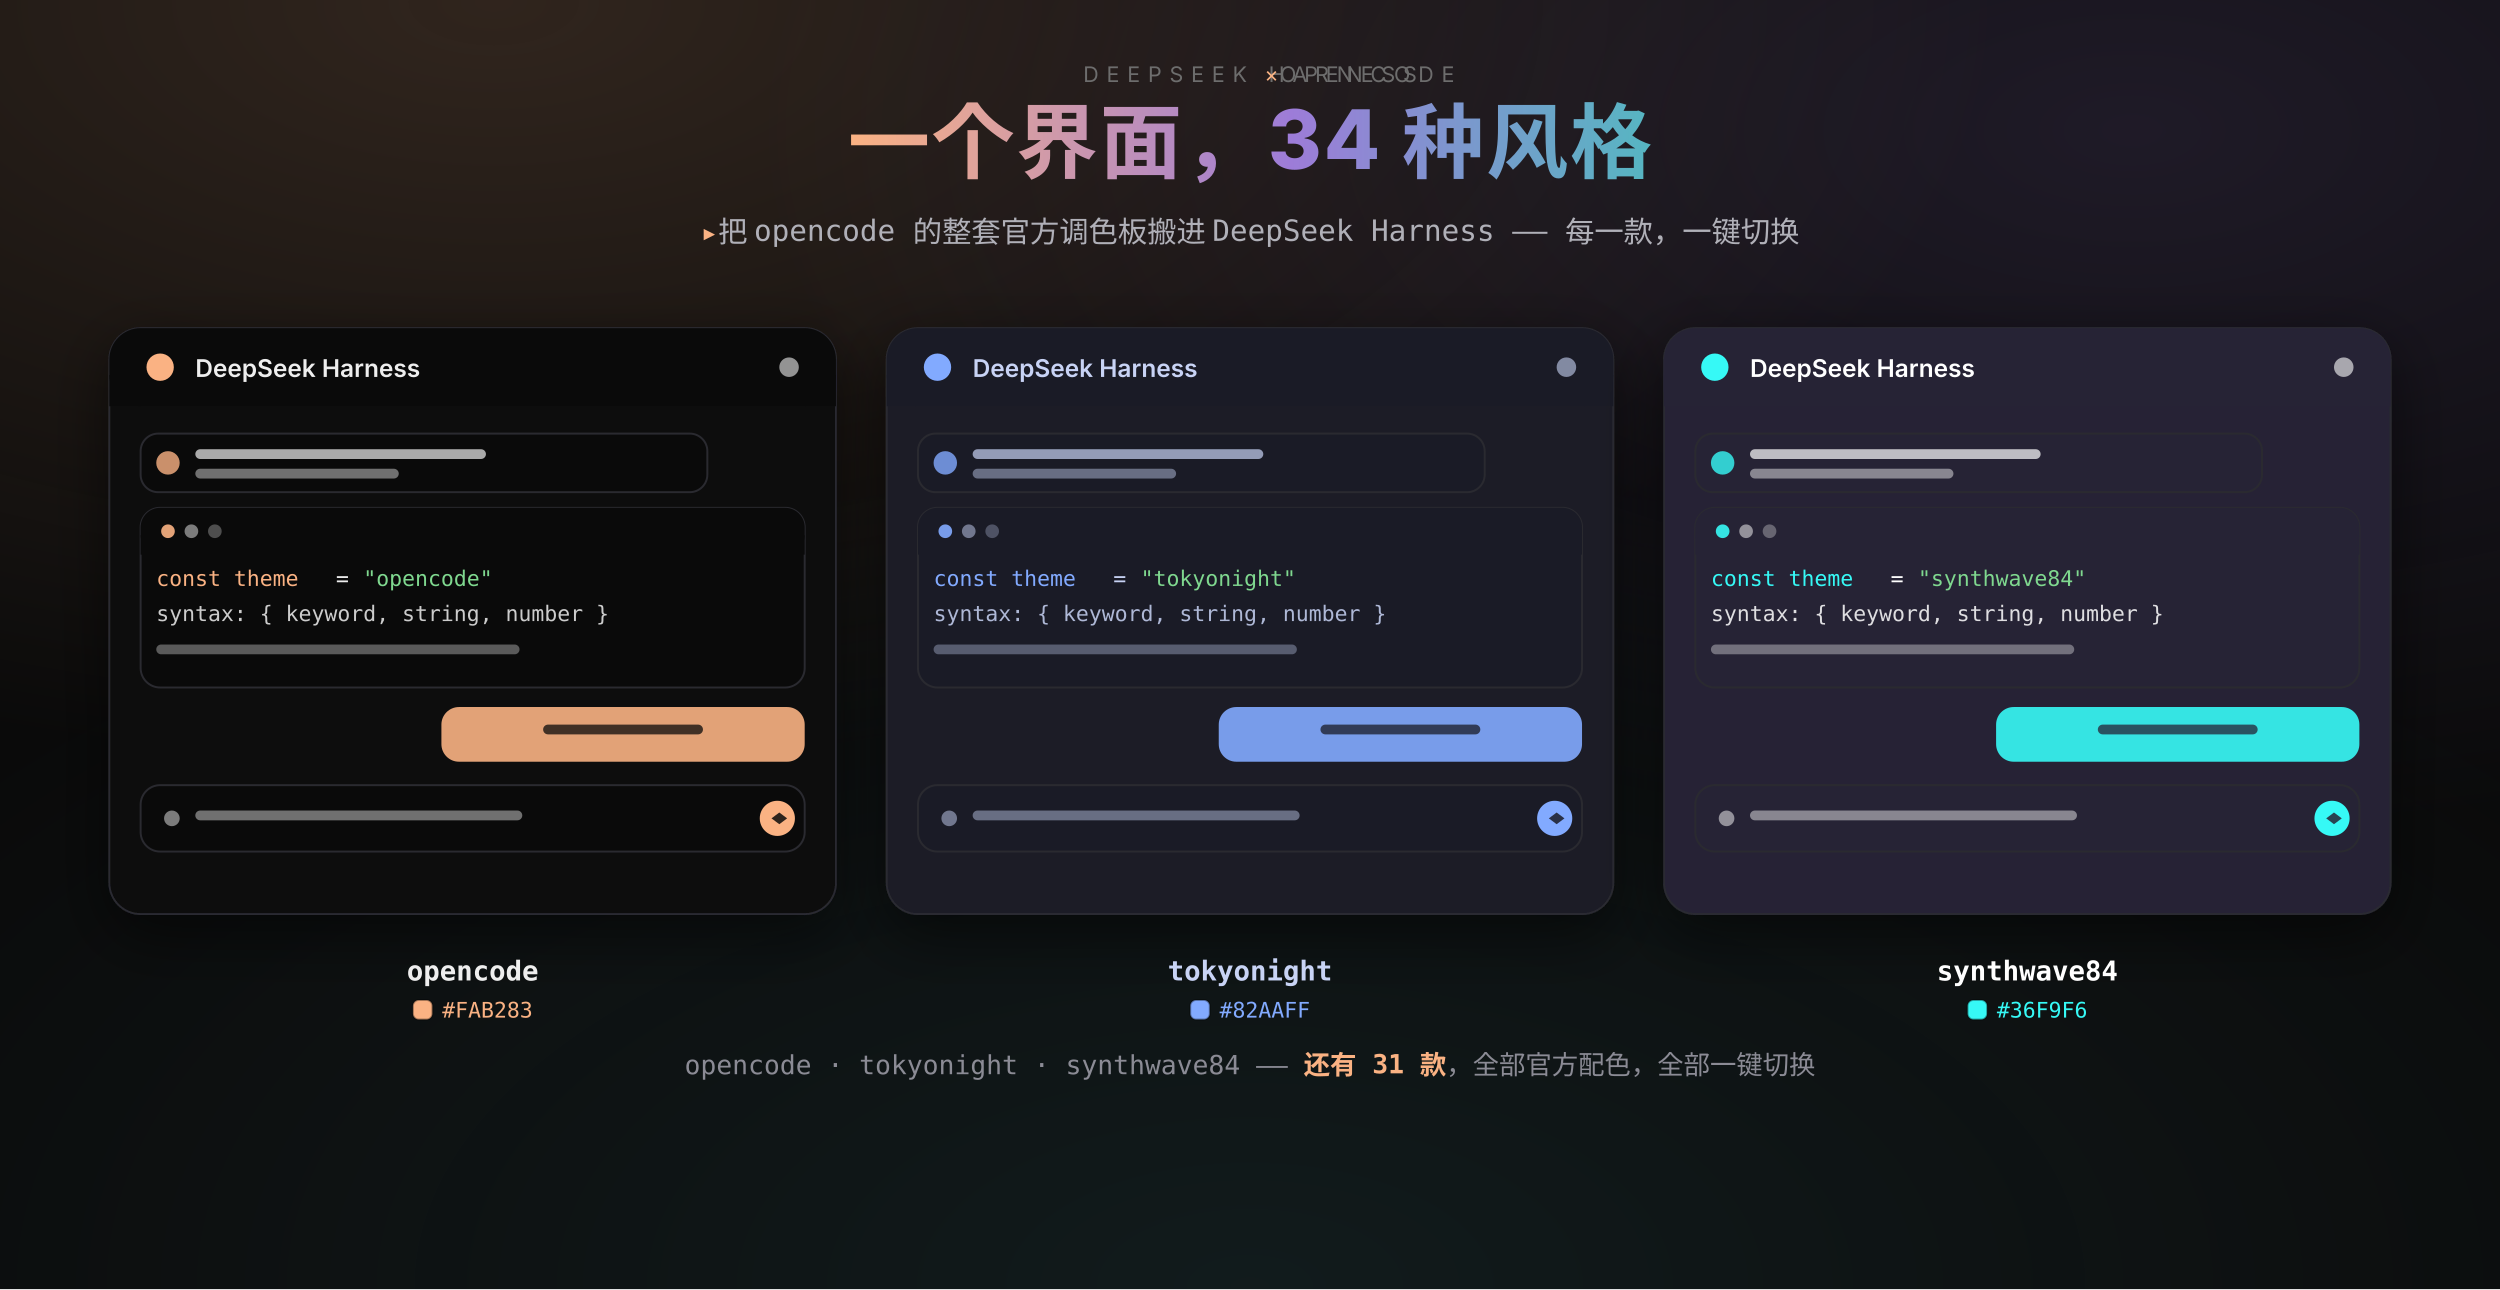
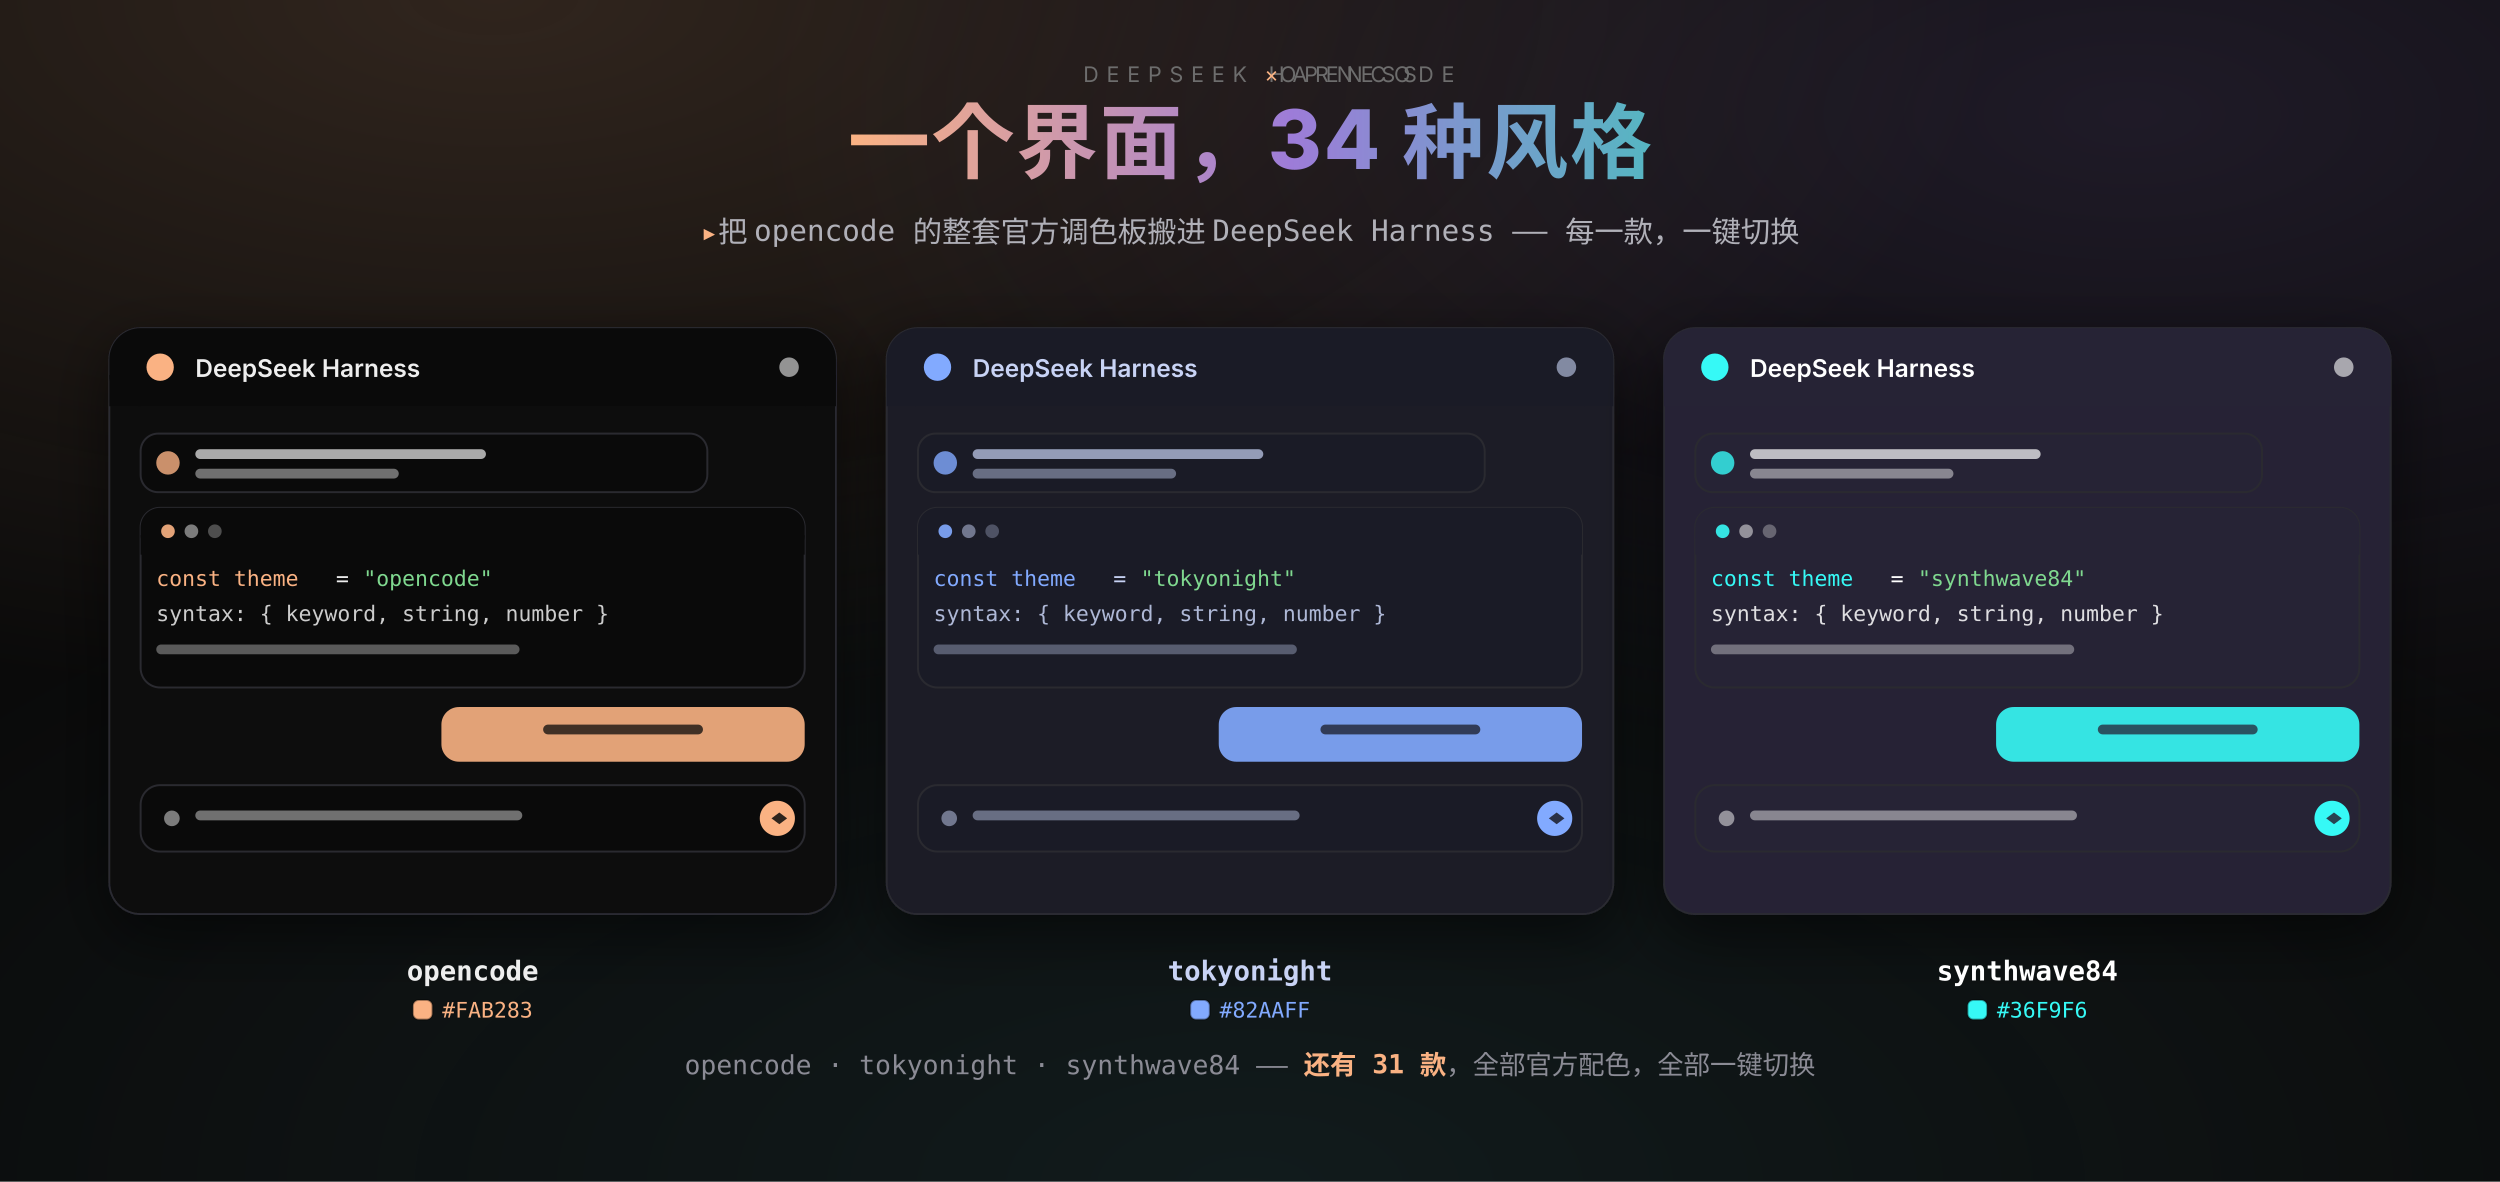
- <svg xmlns="http://www.w3.org/2000/svg" width="1280" height="660" viewBox="0 0 1280 660">
+ <svg xmlns="http://www.w3.org/2000/svg" width="1280" height="605" viewBox="0 0 1280 605">
  <defs>
    <radialGradient id="haloOrange" cx="20%" cy="0%" r="60%">
      <stop offset="0%" stop-color="#FAB283" stop-opacity="0.16" />
      <stop offset="100%" stop-color="#FAB283" stop-opacity="0" />
    </radialGradient>
    <radialGradient id="haloViolet" cx="85%" cy="10%" r="55%">
      <stop offset="0%" stop-color="#9D7CD8" stop-opacity="0.14" />
      <stop offset="100%" stop-color="#9D7CD8" stop-opacity="0" />
    </radialGradient>
    <radialGradient id="haloTeal" cx="50%" cy="100%" r="65%">
      <stop offset="0%" stop-color="#56B6C2" stop-opacity="0.10" />
      <stop offset="100%" stop-color="#56B6C2" stop-opacity="0" />
    </radialGradient>
    <linearGradient id="titleGrad" x1="0" y1="0" x2="1" y2="0">
      <stop offset="0%" stop-color="#FAB283" />
      <stop offset="55%" stop-color="#9D7CD8" />
      <stop offset="100%" stop-color="#56B6C2" />
    </linearGradient>
  </defs>
  <rect width="100%" height="100%" fill="#0a0a0a" />
  <rect width="100%" height="100%" fill="url(#haloOrange)" />
  <rect width="100%" height="100%" fill="url(#haloViolet)" />
  <rect width="100%" height="100%" fill="url(#haloTeal)" />
  <text x="640" y="42" text-anchor="middle" font-family="-apple-system,Segoe UI,Microsoft YaHei,PingFang SC,sans-serif" font-size="11" letter-spacing="4" fill="#6d6d6d">DEEPSEEK HARNESS</text>
  <text x="651" y="42" text-anchor="middle" font-family="-apple-system,Segoe UI,Microsoft YaHei,PingFang SC,sans-serif" font-size="11" letter-spacing="2" fill="#FAB283">×</text>
  <text x="700" y="42" text-anchor="middle" font-family="-apple-system,Segoe UI,Microsoft YaHei,PingFang SC,sans-serif" font-size="11" letter-spacing="4" fill="#6d6d6d">OPENCODE</text>
  <text x="640" y="88" text-anchor="middle" font-family="-apple-system,Segoe UI,Microsoft YaHei,PingFang SC,sans-serif" font-size="42" font-weight="800" letter-spacing="1" fill="url(#titleGrad)">一个界面，34 种风格</text>
  <text x="640" y="124" text-anchor="middle" font-family="ui-monospace,SFMono-Regular,Menlo,Consolas,monospace" font-size="15" fill="#b0b0b8">
    <tspan fill="#FAB283">▸ </tspan>把 opencode 的整套官方调色板搬进 DeepSeek Harness —— 每一款，一键切换</text>
  <g>
    <defs>
      <filter id="glowopencode" x="-20%" y="-20%" width="140%" height="140%">
        <feDropShadow dx="0" dy="10" stdDeviation="16" flood-color="#000" flood-opacity="0.55" />
      </filter>
    </defs>
    <rect x="56" y="168" width="372" height="300" rx="16" fill="#0A0A0A" stroke="#2a2a30" filter="url(#glowopencode)" />
    <rect x="56" y="168" width="372" height="40" rx="16" fill="#0A0A0A" />
    <rect x="56" y="192" width="372" height="16" fill="#0A0A0A" />
    <circle cx="82" cy="188" r="7" fill="#FAB283" />
    <text x="100" y="193" font-family="-apple-system,Segoe UI,Microsoft YaHei,PingFang SC,sans-serif" font-size="12.5" font-weight="600" fill="#EEEEEE">DeepSeek Harness</text>
    <circle cx="404" cy="188" r="5" fill="#EEEEEE" opacity="0.6" />
    <rect x="72" y="222" width="290.16" height="30" rx="9" fill="#0A0A0A" stroke="#2a2a30" />
    <circle cx="86" cy="237" r="6" fill="#FAB283" opacity="0.8" />
    <rect x="100" y="230" width="148.8" height="5" rx="2.5" fill="#EEEEEE" opacity="0.7" />
    <rect x="100" y="240" width="104.16" height="5" rx="2.5" fill="#EEEEEE" opacity="0.45" />
    <rect x="72" y="260" width="340" height="92" rx="10" fill="#0A0A0A" stroke="#2a2a30" />
    <rect x="72" y="260" width="340" height="24" rx="10" fill="#0A0A0A" />
    <rect x="72" y="274" width="340" height="10" fill="#0A0A0A" />
    <circle cx="86" cy="272" r="3.5" fill="#FAB283" opacity="0.9" />
    <circle cx="98" cy="272" r="3.5" fill="#EEEEEE" opacity="0.5" />
    <circle cx="110" cy="272" r="3.5" fill="#EEEEEE" opacity="0.3" />
    <text x="80" y="300" font-family="ui-monospace,SFMono-Regular,Menlo,Consolas,monospace" font-size="11" fill="#FAB283">const theme</text>
    <text x="172" y="300" font-family="ui-monospace,SFMono-Regular,Menlo,Consolas,monospace" font-size="11" fill="#EEEEEE">=</text>
    <text x="186" y="300" font-family="ui-monospace,SFMono-Regular,Menlo,Consolas,monospace" font-size="11" fill="#7fd88f">"opencode"</text>
    <text x="80" y="318" font-family="ui-monospace,SFMono-Regular,Menlo,Consolas,monospace" font-size="11" fill="#EEEEEE" opacity="0.85">syntax: { keyword, string, number }</text>
    <rect x="80" y="330" width="186" height="5" rx="2.5" fill="#EEEEEE" opacity="0.35" />
    <rect x="226" y="362" width="186" height="28" rx="9" fill="#FAB283" opacity="0.9" />
    <rect x="278.08" y="371" width="81.84" height="5" rx="2.5" fill="#0A0A0A" opacity="0.75" />
    <rect x="72" y="402" width="340" height="34" rx="10" fill="#0A0A0A" stroke="#2a2a30" />
    <circle cx="88" cy="419" r="4" fill="#EEEEEE" opacity="0.5" />
    <rect x="100" y="415" width="167.4" height="5" rx="2.5" fill="#EEEEEE" opacity="0.45" />
    <circle cx="398" cy="419" r="9" fill="#FAB283" />
    <path d="M 395 419 l 4 -3 l 4 3 l -4 3 z" fill="#0A0A0A" opacity="0.85" />
    <text x="242" y="502" text-anchor="middle" font-family="ui-monospace,SFMono-Regular,Menlo,Consolas,monospace" font-size="14" font-weight="700" fill="#EEEEEE">opencode</text>
    <rect x="211.4" y="512" width="10" height="10" rx="3" fill="#FAB283" stroke="rgba(0,0,0,0.35)" />
    <text x="226.4" y="521" font-family="ui-monospace,SFMono-Regular,Menlo,Consolas,monospace" font-size="11" fill="#FAB283">#FAB283</text>
  </g>
  <g>
    <defs>
      <filter id="glowtokyonight" x="-20%" y="-20%" width="140%" height="140%">
        <feDropShadow dx="0" dy="10" stdDeviation="16" flood-color="#000" flood-opacity="0.55" />
      </filter>
    </defs>
    <rect x="454" y="168" width="372" height="300" rx="16" fill="#1A1B26" stroke="#2a2a30" filter="url(#glowtokyonight)" />
    <rect x="454" y="168" width="372" height="40" rx="16" fill="#1A1B26" />
    <rect x="454" y="192" width="372" height="16" fill="#1A1B26" />
    <circle cx="480" cy="188" r="7" fill="#82AAFF" />
    <text x="498" y="193" font-family="-apple-system,Segoe UI,Microsoft YaHei,PingFang SC,sans-serif" font-size="12.5" font-weight="600" fill="#C8D3F5">DeepSeek Harness</text>
    <circle cx="802" cy="188" r="5" fill="#C8D3F5" opacity="0.6" />
    <rect x="470" y="222" width="290.16" height="30" rx="9" fill="#1A1B26" stroke="#2a2a30" />
    <circle cx="484" cy="237" r="6" fill="#82AAFF" opacity="0.8" />
    <rect x="498" y="230" width="148.8" height="5" rx="2.5" fill="#C8D3F5" opacity="0.7" />
    <rect x="498" y="240" width="104.16" height="5" rx="2.5" fill="#C8D3F5" opacity="0.45" />
    <rect x="470" y="260" width="340" height="92" rx="10" fill="#1A1B26" stroke="#2a2a30" />
    <rect x="470" y="260" width="340" height="24" rx="10" fill="#1A1B26" />
    <rect x="470" y="274" width="340" height="10" fill="#1A1B26" />
    <circle cx="484" cy="272" r="3.5" fill="#82AAFF" opacity="0.9" />
    <circle cx="496" cy="272" r="3.5" fill="#C8D3F5" opacity="0.5" />
    <circle cx="508" cy="272" r="3.5" fill="#C8D3F5" opacity="0.3" />
    <text x="478" y="300" font-family="ui-monospace,SFMono-Regular,Menlo,Consolas,monospace" font-size="11" fill="#82AAFF">const theme</text>
    <text x="570" y="300" font-family="ui-monospace,SFMono-Regular,Menlo,Consolas,monospace" font-size="11" fill="#C8D3F5">=</text>
    <text x="584" y="300" font-family="ui-monospace,SFMono-Regular,Menlo,Consolas,monospace" font-size="11" fill="#7fd88f">"tokyonight"</text>
    <text x="478" y="318" font-family="ui-monospace,SFMono-Regular,Menlo,Consolas,monospace" font-size="11" fill="#C8D3F5" opacity="0.85">syntax: { keyword, string, number }</text>
    <rect x="478" y="330" width="186" height="5" rx="2.5" fill="#C8D3F5" opacity="0.35" />
    <rect x="624" y="362" width="186" height="28" rx="9" fill="#82AAFF" opacity="0.9" />
    <rect x="676.08" y="371" width="81.84" height="5" rx="2.5" fill="#1A1B26" opacity="0.75" />
    <rect x="470" y="402" width="340" height="34" rx="10" fill="#1A1B26" stroke="#2a2a30" />
    <circle cx="486" cy="419" r="4" fill="#C8D3F5" opacity="0.5" />
    <rect x="498" y="415" width="167.4" height="5" rx="2.5" fill="#C8D3F5" opacity="0.45" />
    <circle cx="796" cy="419" r="9" fill="#82AAFF" />
    <path d="M 793 419 l 4 -3 l 4 3 l -4 3 z" fill="#1A1B26" opacity="0.85" />
    <text x="640" y="502" text-anchor="middle" font-family="ui-monospace,SFMono-Regular,Menlo,Consolas,monospace" font-size="14" font-weight="700" fill="#C8D3F5">tokyonight</text>
    <rect x="609.4" y="512" width="10" height="10" rx="3" fill="#82AAFF" stroke="rgba(0,0,0,0.35)" />
    <text x="624.4" y="521" font-family="ui-monospace,SFMono-Regular,Menlo,Consolas,monospace" font-size="11" fill="#82AAFF">#82AAFF</text>
  </g>
  <g>
    <defs>
      <filter id="glowsynthwave84" x="-20%" y="-20%" width="140%" height="140%">
        <feDropShadow dx="0" dy="10" stdDeviation="16" flood-color="#000" flood-opacity="0.55" />
      </filter>
    </defs>
    <rect x="852" y="168" width="372" height="300" rx="16" fill="#262335" stroke="#2a2a30" filter="url(#glowsynthwave84)" />
    <rect x="852" y="168" width="372" height="40" rx="16" fill="#262335" />
    <rect x="852" y="192" width="372" height="16" fill="#262335" />
    <circle cx="878" cy="188" r="7" fill="#36F9F6" />
    <text x="896" y="193" font-family="-apple-system,Segoe UI,Microsoft YaHei,PingFang SC,sans-serif" font-size="12.5" font-weight="600" fill="#FFFFFF">DeepSeek Harness</text>
    <circle cx="1200" cy="188" r="5" fill="#FFFFFF" opacity="0.6" />
    <rect x="868" y="222" width="290.16" height="30" rx="9" fill="#262335" stroke="#2a2a30" />
    <circle cx="882" cy="237" r="6" fill="#36F9F6" opacity="0.8" />
    <rect x="896" y="230" width="148.8" height="5" rx="2.5" fill="#FFFFFF" opacity="0.7" />
    <rect x="896" y="240" width="104.16" height="5" rx="2.5" fill="#FFFFFF" opacity="0.45" />
    <rect x="868" y="260" width="340" height="92" rx="10" fill="#262335" stroke="#2a2a30" />
    <rect x="868" y="260" width="340" height="24" rx="10" fill="#262335" />
    <rect x="868" y="274" width="340" height="10" fill="#262335" />
    <circle cx="882" cy="272" r="3.5" fill="#36F9F6" opacity="0.9" />
    <circle cx="894" cy="272" r="3.5" fill="#FFFFFF" opacity="0.5" />
    <circle cx="906" cy="272" r="3.5" fill="#FFFFFF" opacity="0.3" />
    <text x="876" y="300" font-family="ui-monospace,SFMono-Regular,Menlo,Consolas,monospace" font-size="11" fill="#36F9F6">const theme</text>
    <text x="968" y="300" font-family="ui-monospace,SFMono-Regular,Menlo,Consolas,monospace" font-size="11" fill="#FFFFFF">=</text>
    <text x="982" y="300" font-family="ui-monospace,SFMono-Regular,Menlo,Consolas,monospace" font-size="11" fill="#7fd88f">"synthwave84"</text>
    <text x="876" y="318" font-family="ui-monospace,SFMono-Regular,Menlo,Consolas,monospace" font-size="11" fill="#FFFFFF" opacity="0.85">syntax: { keyword, string, number }</text>
    <rect x="876" y="330" width="186" height="5" rx="2.5" fill="#FFFFFF" opacity="0.35" />
    <rect x="1022" y="362" width="186" height="28" rx="9" fill="#36F9F6" opacity="0.9" />
    <rect x="1074.08" y="371" width="81.84" height="5" rx="2.5" fill="#262335" opacity="0.75" />
    <rect x="868" y="402" width="340" height="34" rx="10" fill="#262335" stroke="#2a2a30" />
    <circle cx="884" cy="419" r="4" fill="#FFFFFF" opacity="0.5" />
    <rect x="896" y="415" width="167.4" height="5" rx="2.5" fill="#FFFFFF" opacity="0.45" />
    <circle cx="1194" cy="419" r="9" fill="#36F9F6" />
    <path d="M 1191 419 l 4 -3 l 4 3 l -4 3 z" fill="#262335" opacity="0.85" />
    <text x="1038" y="502" text-anchor="middle" font-family="ui-monospace,SFMono-Regular,Menlo,Consolas,monospace" font-size="14" font-weight="700" fill="#FFFFFF">synthwave84</text>
    <rect x="1007.4" y="512" width="10" height="10" rx="3" fill="#36F9F6" stroke="rgba(0,0,0,0.35)" />
    <text x="1022.4" y="521" font-family="ui-monospace,SFMono-Regular,Menlo,Consolas,monospace" font-size="11" fill="#36F9F6">#36F9F6</text>
  </g>
  <text x="640" y="550" text-anchor="middle" font-family="ui-monospace,SFMono-Regular,Menlo,Consolas,monospace" font-size="13.5" fill="#8b8b95">
opencode · tokyonight · synthwave84 —— <tspan fill="#FAB283" font-weight="700">还有 31 款</tspan>，全部官方配色，全部一键切换</text>
</svg>
